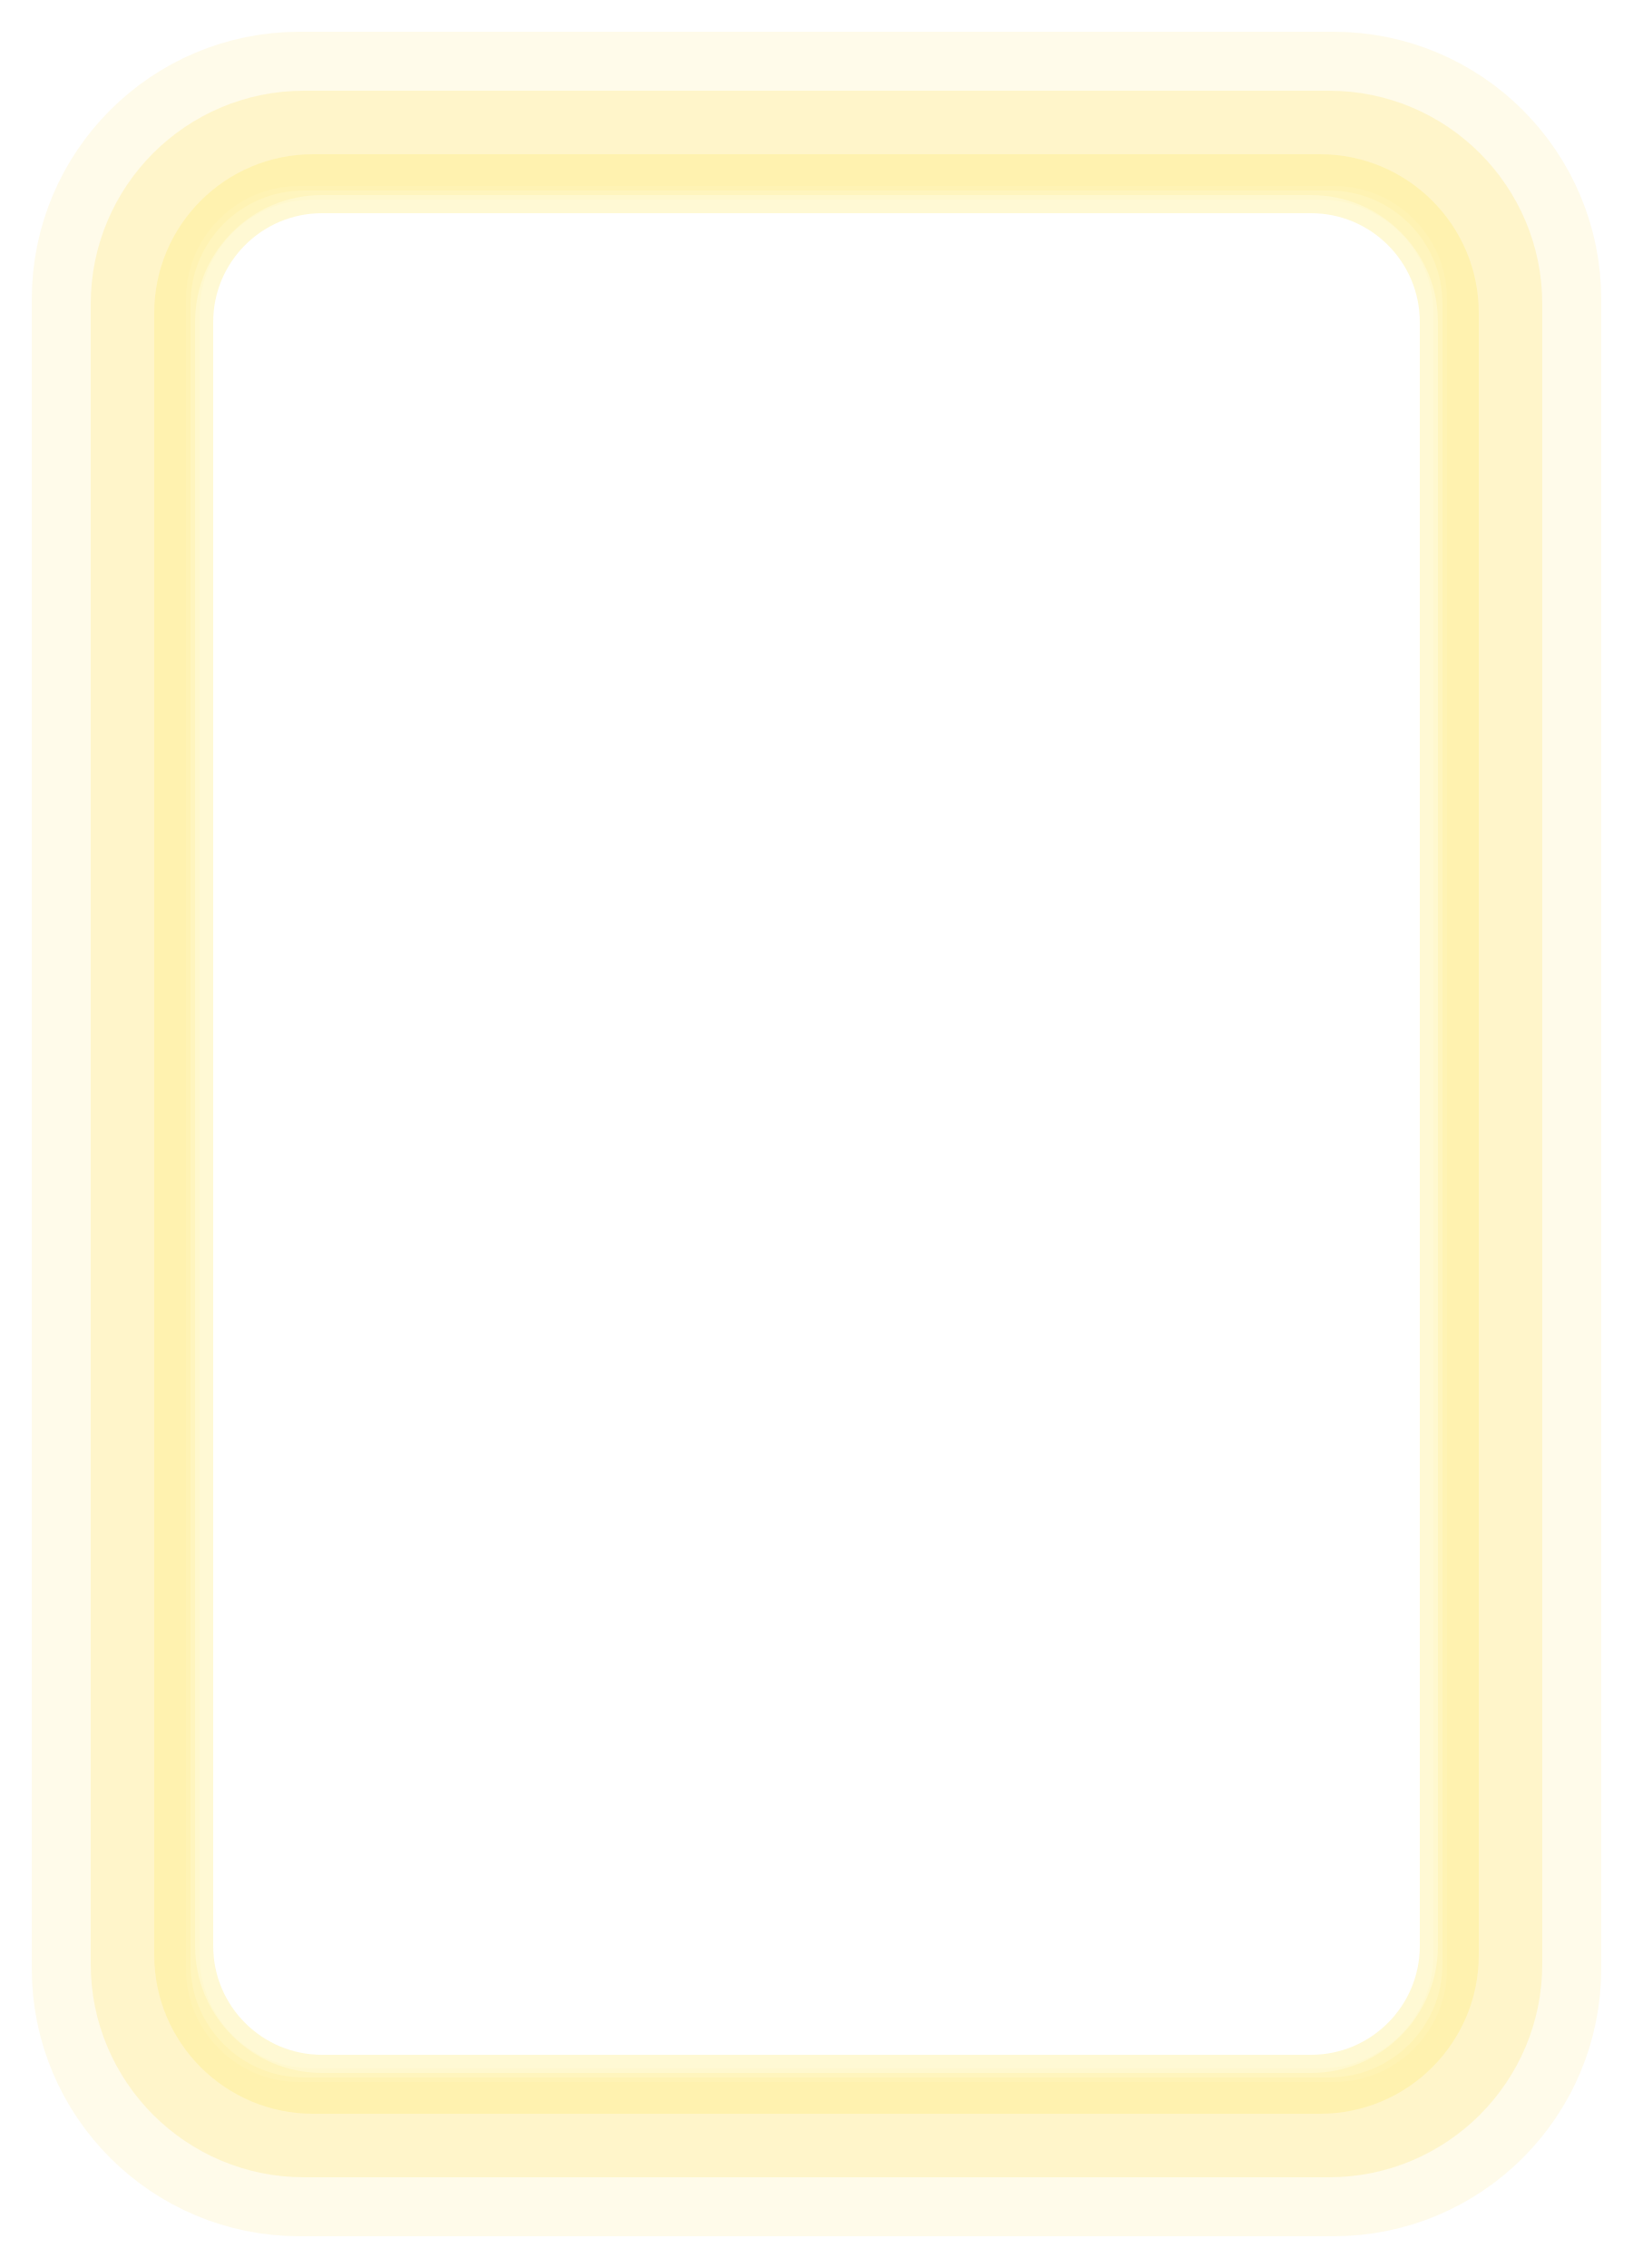
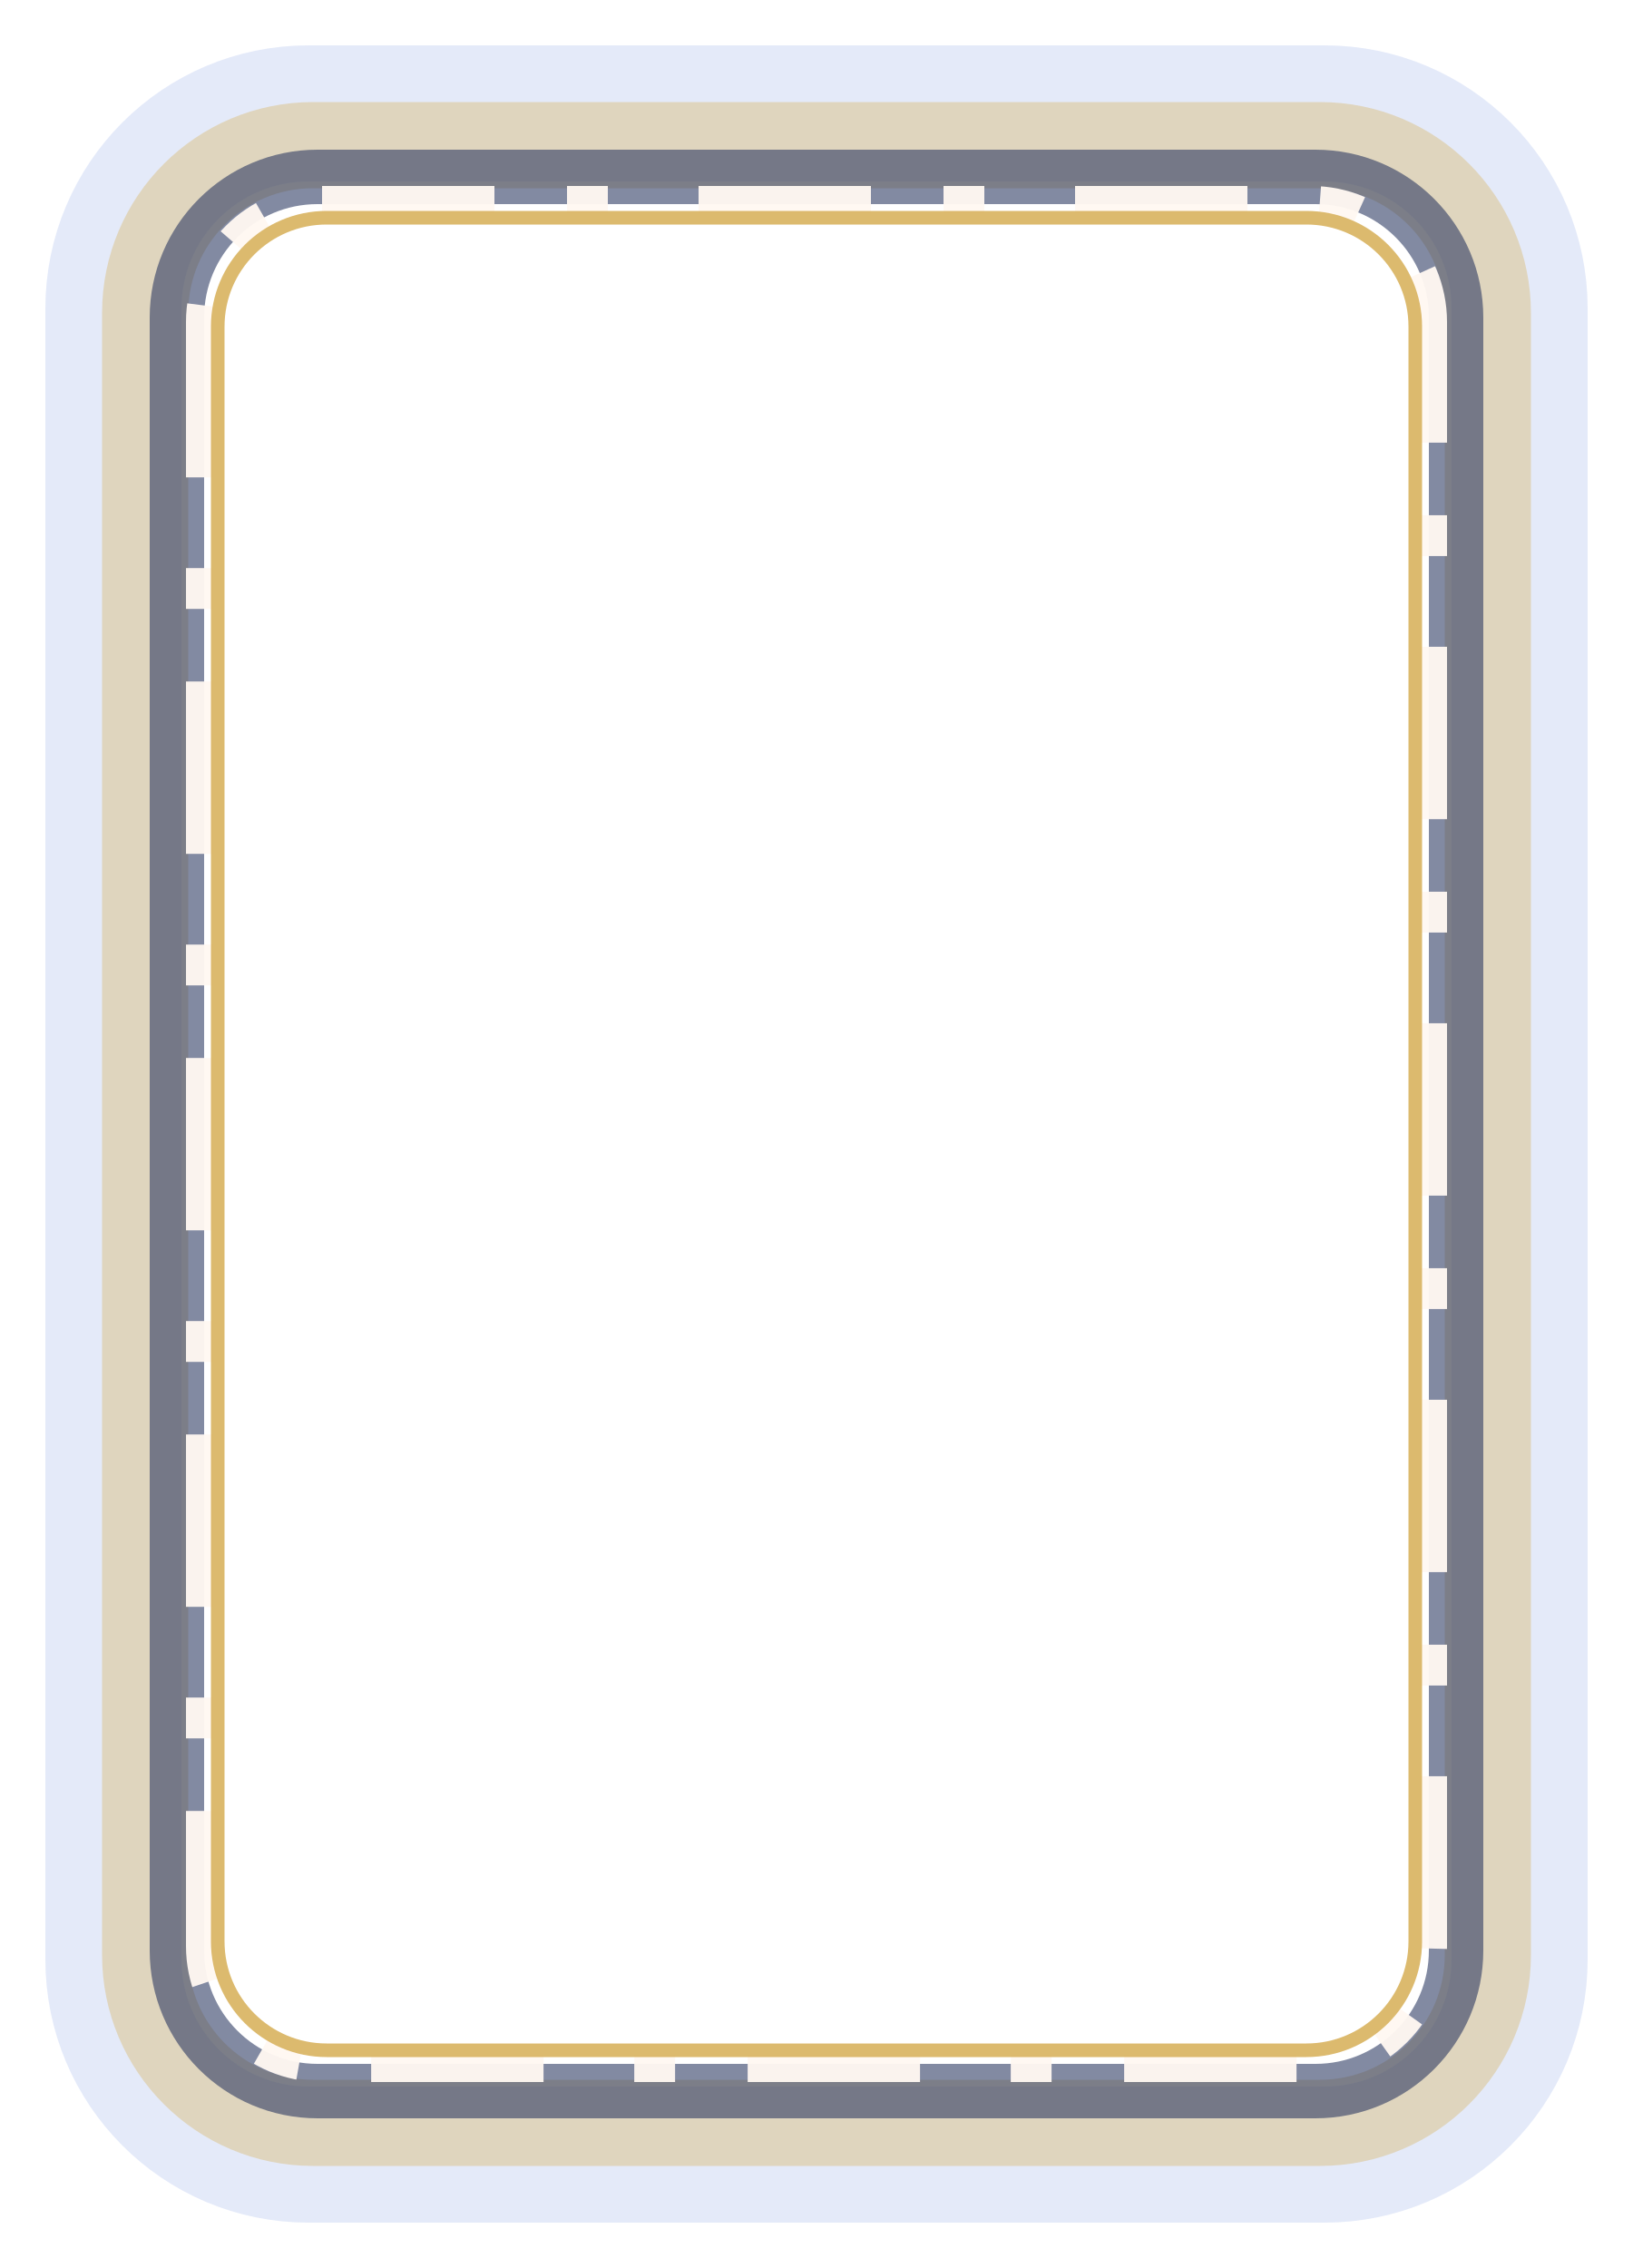
<svg xmlns="http://www.w3.org/2000/svg" width="360" height="500" viewBox="0 0 360 500">
-   <rect x="24" y="24" width="312" height="452" rx="42" fill="none" stroke="#ffd84d" stroke-opacity=".12" stroke-width="34" />
-   <rect x="31" y="31" width="298" height="438" rx="36" fill="none" stroke="#ffe66d" stroke-opacity=".25" stroke-width="22" />
-   <rect x="39" y="39" width="282" height="422" rx="30" fill="none" stroke="#fff2a6" stroke-opacity=".72" stroke-width="10" />
-   <rect x="45" y="45" width="270" height="410" rx="26" fill="none" stroke="#fff8cf" stroke-opacity=".9" stroke-width="4" />
+   <rect x="25" y="25" width="310" height="450" rx="43" fill="none" stroke="#8ea9e6" stroke-opacity=".24" stroke-width="30" />
+   <rect x="32" y="32" width="296" height="436" rx="37" fill="none" stroke="#d8b35f" stroke-opacity=".38" stroke-width="19" />
+   <rect x="39" y="39" width="282" height="422" rx="31" fill="none" stroke="#29365f" stroke-opacity=".58" stroke-width="12" />
+   <rect x="44" y="44" width="272" height="412" rx="27" fill="none" stroke="#fff7f1" stroke-opacity=".96" stroke-width="6" stroke-dasharray="38 16 9 20" />
+   <rect x="48" y="48" width="264" height="404" rx="24" fill="none" stroke="#d8b35f" stroke-opacity=".9" stroke-width="3" />
</svg>
